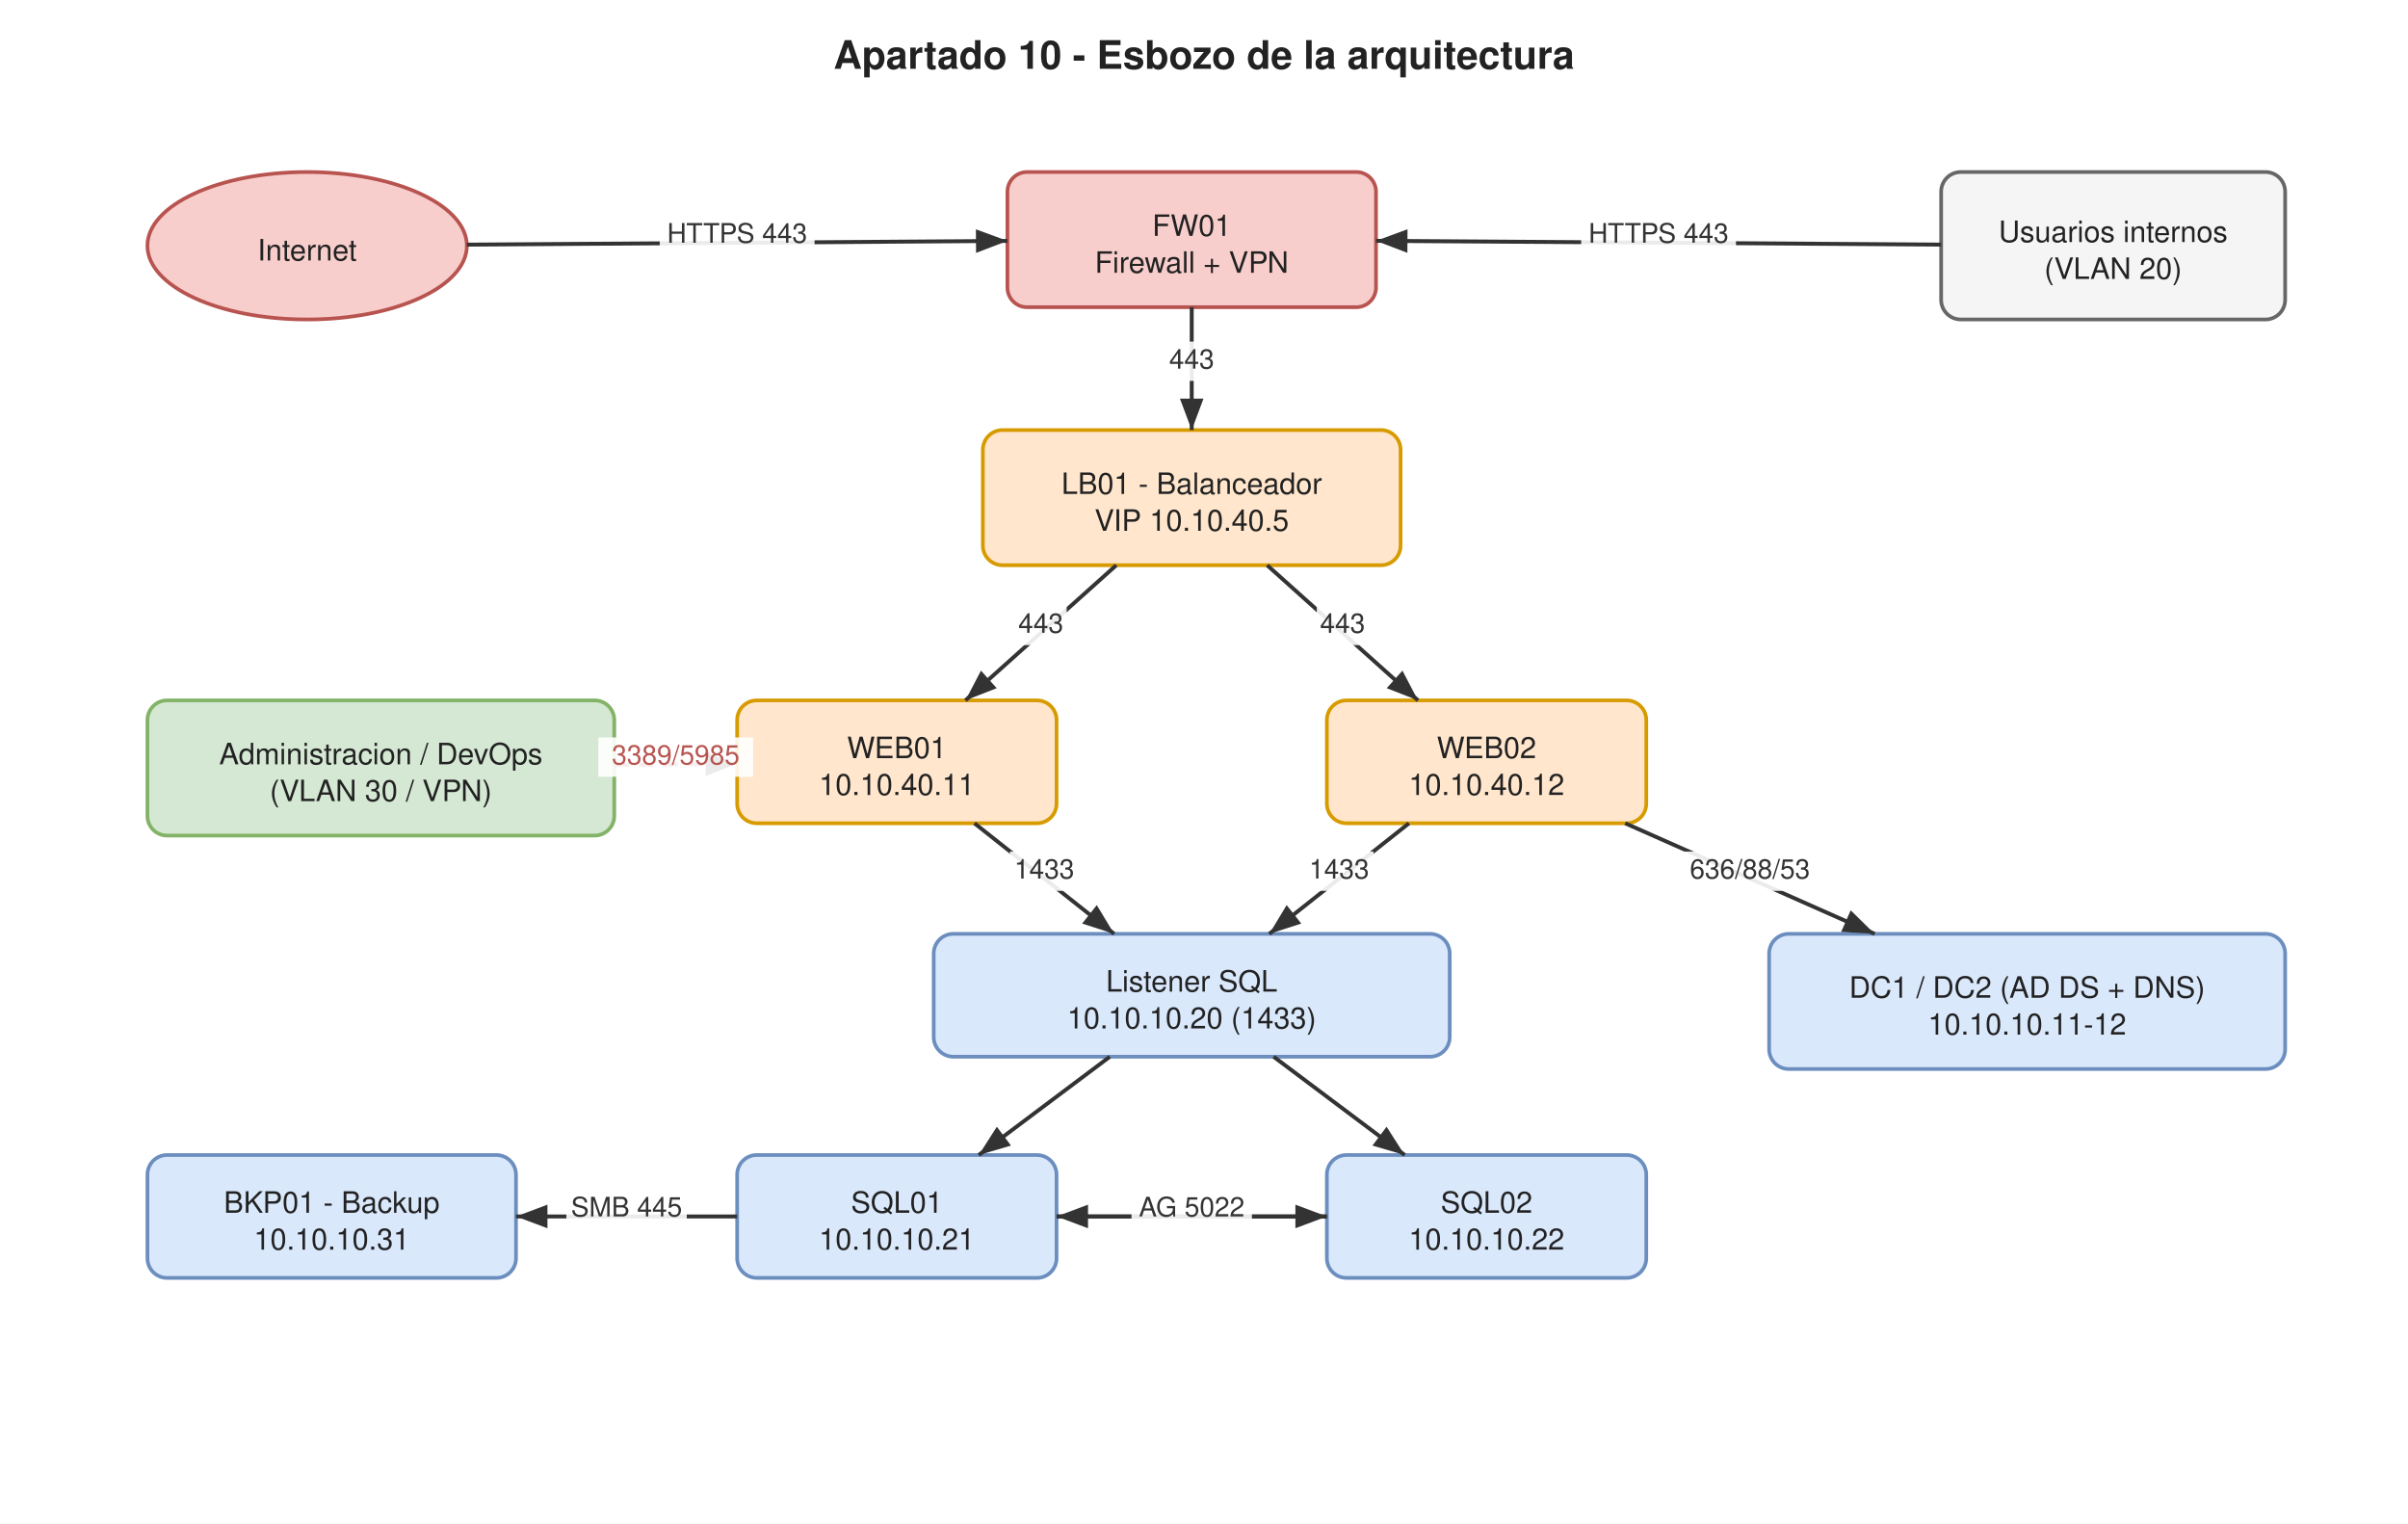
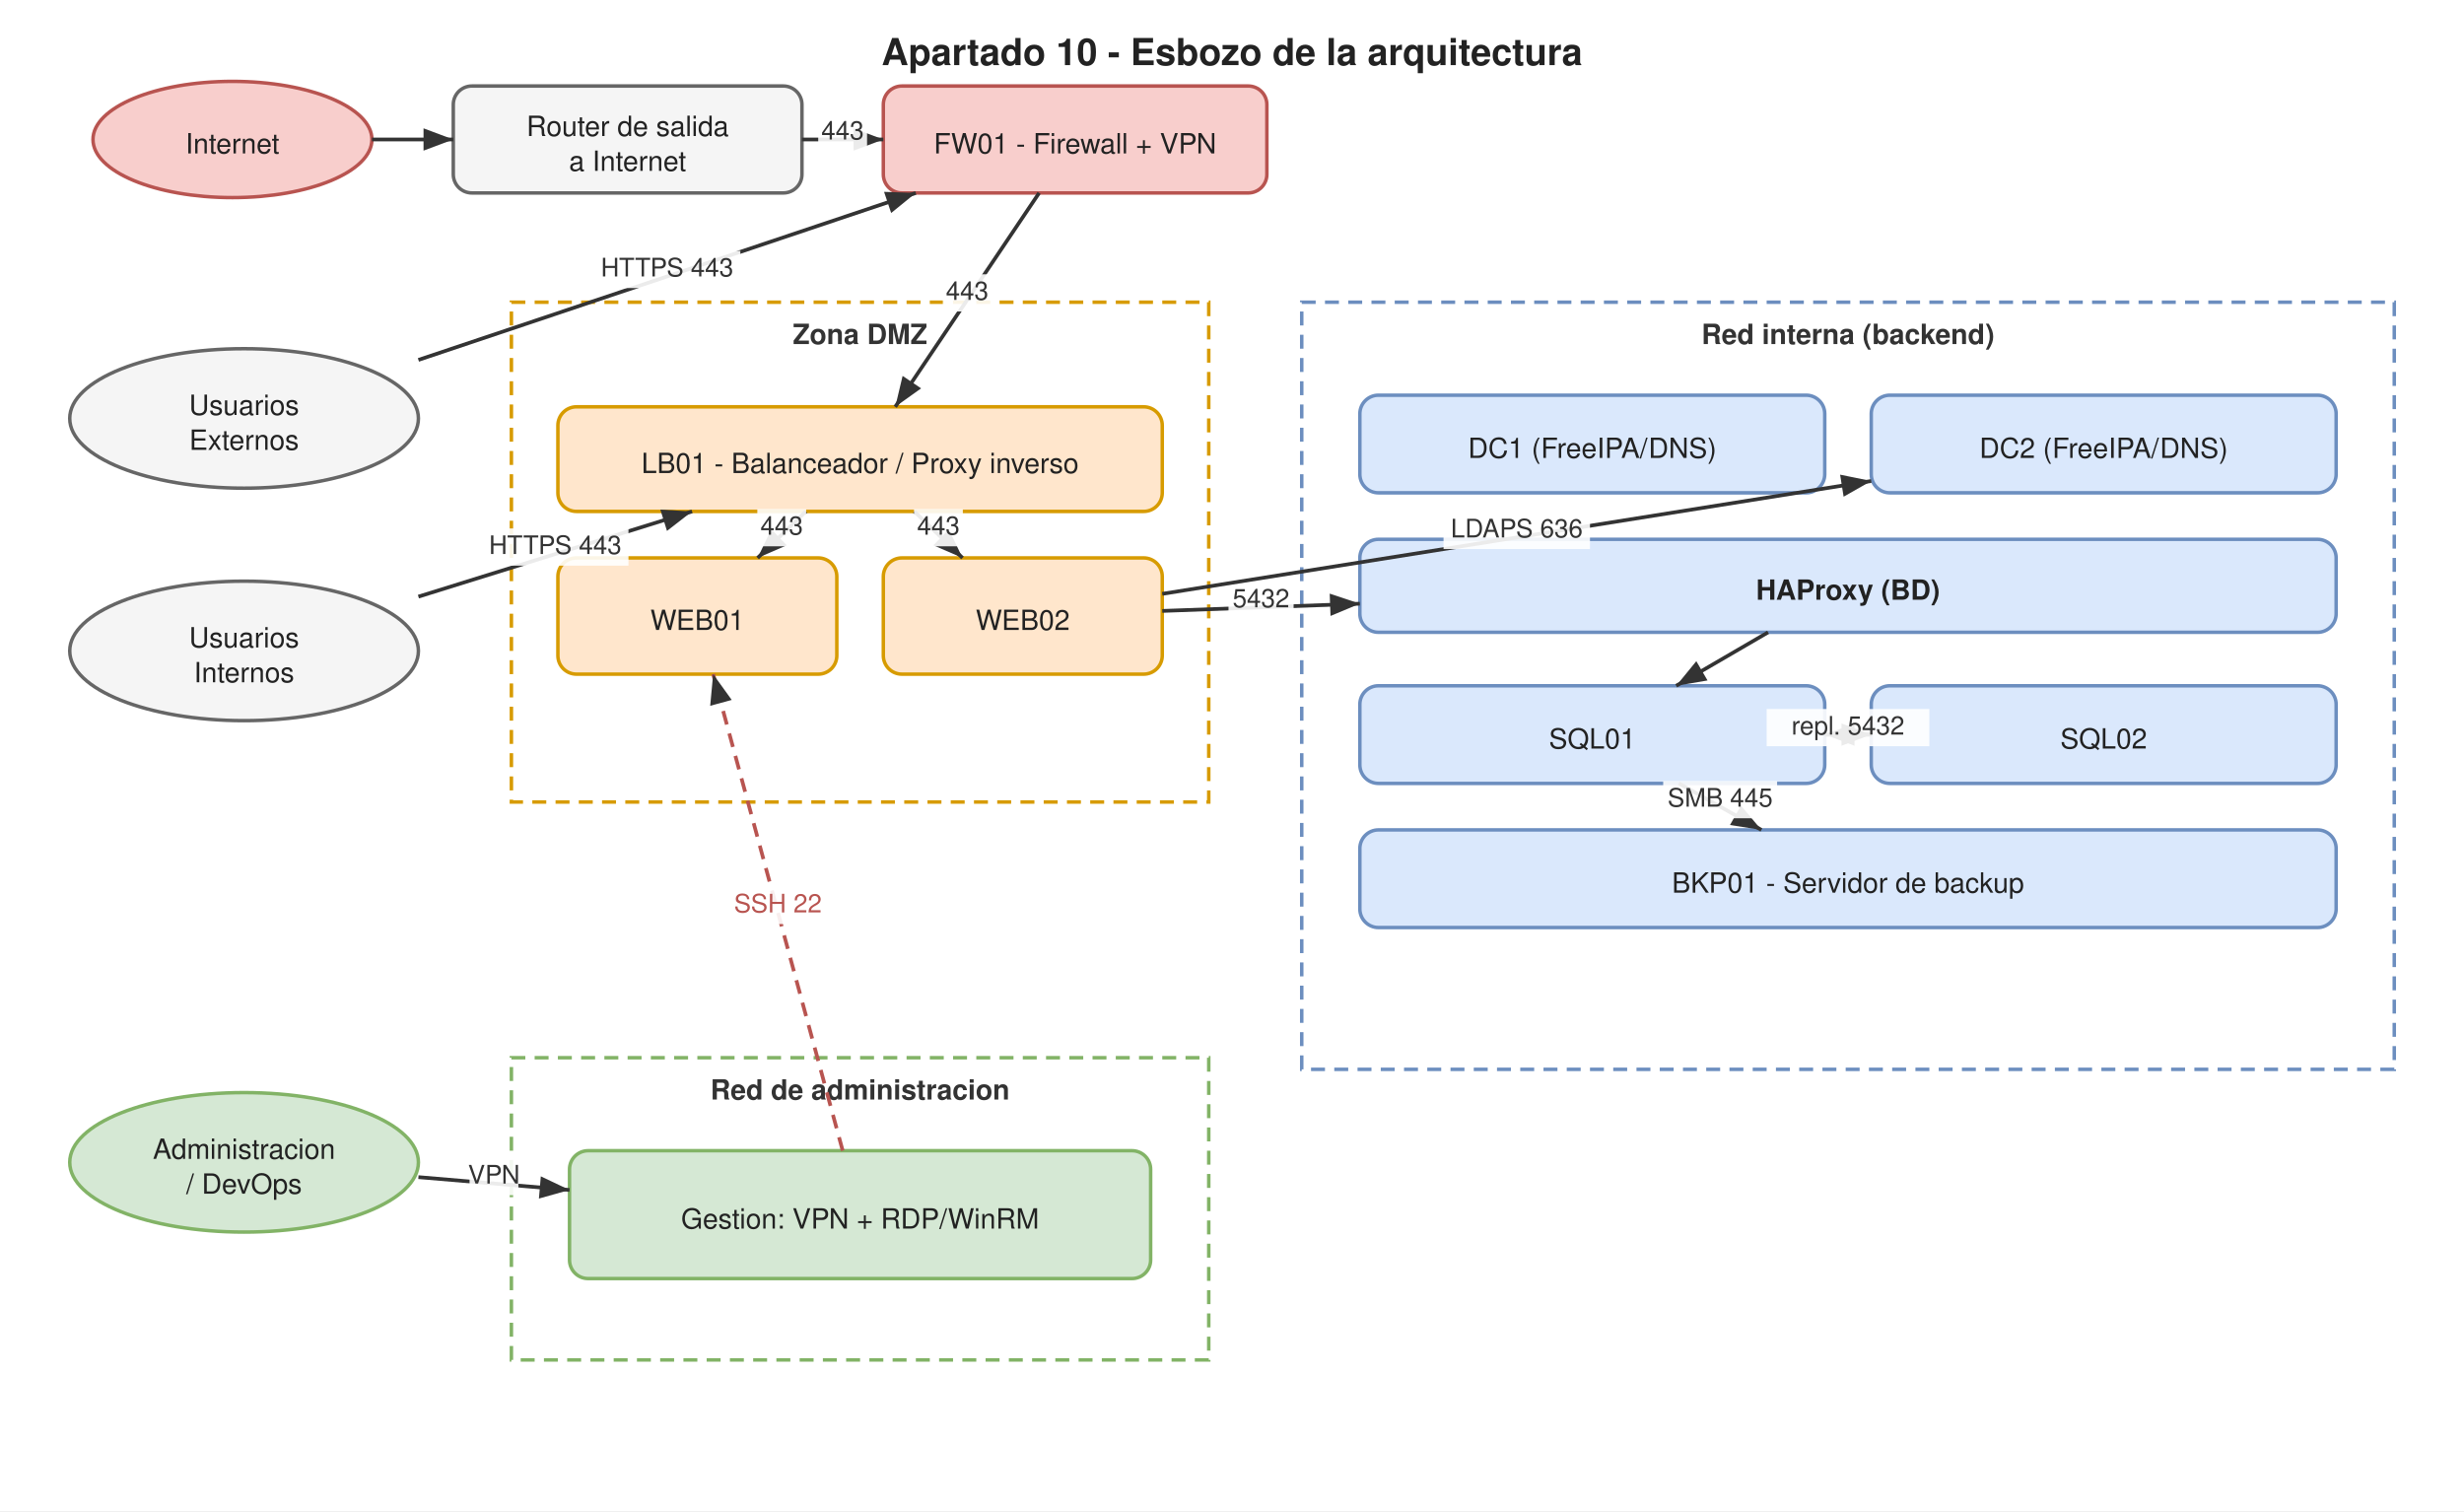
- <svg xmlns="http://www.w3.org/2000/svg" width="980" height="620" viewBox="0 0 980 620" font-family="Helvetica, Arial, sans-serif">
+ <svg xmlns="http://www.w3.org/2000/svg" width="1060" height="650" viewBox="0 0 1060 650" font-family="Helvetica, Arial, sans-serif">
  <defs>
    <marker id="arr" markerWidth="10" markerHeight="10" refX="8" refY="3" orient="auto" markerUnits="strokeWidth">
      <path d="M0,0 L8,3 L0,6 z" fill="#333333" />
    </marker>
  </defs>
-   <rect x="0" y="0" width="980" height="620" fill="white" />
-   <text x="490" y="28" text-anchor="middle" font-size="16" font-weight="bold" fill="#222">Apartado 10 - Esbozo de la arquitectura</text>
-   <ellipse cx="125" cy="100" rx="65" ry="30" fill="#f8cecc" stroke="#b85450" stroke-width="1.5" />
-   <text x="125" y="106" text-anchor="middle" font-size="12" fill="#222">Internet</text>
-   <rect x="790" y="70" width="140" height="60" rx="8" fill="#f5f5f5" stroke="#666666" stroke-width="1.5" />
-   <text x="860" y="98.5" text-anchor="middle" font-size="12" fill="#222">Usuarios internos</text>
-   <text x="860" y="113.5" text-anchor="middle" font-size="12" fill="#222">(VLAN 20)</text>
-   <rect x="410" y="70" width="150" height="55" rx="8" fill="#f8cecc" stroke="#b85450" stroke-width="1.5" />
-   <text x="485" y="96" text-anchor="middle" font-size="12" fill="#222">FW01</text>
-   <text x="485" y="111" text-anchor="middle" font-size="12" fill="#222">Firewall + VPN</text>
-   <rect x="400" y="175" width="170" height="55" rx="8" fill="#ffe6cc" stroke="#d79b00" stroke-width="1.5" />
-   <text x="485" y="201" text-anchor="middle" font-size="12" fill="#222">LB01 - Balanceador</text>
-   <text x="485" y="216" text-anchor="middle" font-size="12" fill="#222">VIP 10.10.40.5</text>
-   <rect x="300" y="285" width="130" height="50" rx="8" fill="#ffe6cc" stroke="#d79b00" stroke-width="1.5" />
-   <text x="365" y="308.5" text-anchor="middle" font-size="12" fill="#222">WEB01</text>
-   <text x="365" y="323.5" text-anchor="middle" font-size="12" fill="#222">10.10.40.11</text>
-   <rect x="540" y="285" width="130" height="50" rx="8" fill="#ffe6cc" stroke="#d79b00" stroke-width="1.5" />
-   <text x="605" y="308.5" text-anchor="middle" font-size="12" fill="#222">WEB02</text>
-   <text x="605" y="323.5" text-anchor="middle" font-size="12" fill="#222">10.10.40.12</text>
-   <rect x="380" y="380" width="210" height="50" rx="8" fill="#dae8fc" stroke="#6c8ebf" stroke-width="1.5" />
-   <text x="485" y="403.5" text-anchor="middle" font-size="12" fill="#222">Listener SQL</text>
-   <text x="485" y="418.5" text-anchor="middle" font-size="12" fill="#222">10.10.10.20 (1433)</text>
-   <rect x="300" y="470" width="130" height="50" rx="8" fill="#dae8fc" stroke="#6c8ebf" stroke-width="1.5" />
-   <text x="365" y="493.5" text-anchor="middle" font-size="12" fill="#222">SQL01</text>
-   <text x="365" y="508.5" text-anchor="middle" font-size="12" fill="#222">10.10.10.21</text>
-   <rect x="540" y="470" width="130" height="50" rx="8" fill="#dae8fc" stroke="#6c8ebf" stroke-width="1.5" />
-   <text x="605" y="493.5" text-anchor="middle" font-size="12" fill="#222">SQL02</text>
-   <text x="605" y="508.5" text-anchor="middle" font-size="12" fill="#222">10.10.10.22</text>
-   <rect x="720" y="380" width="210" height="55" rx="8" fill="#dae8fc" stroke="#6c8ebf" stroke-width="1.5" />
-   <text x="825" y="406" text-anchor="middle" font-size="12" fill="#222">DC1 / DC2 (AD DS + DNS)</text>
-   <text x="825" y="421" text-anchor="middle" font-size="12" fill="#222">10.10.10.11-12</text>
-   <rect x="60" y="470" width="150" height="50" rx="8" fill="#dae8fc" stroke="#6c8ebf" stroke-width="1.5" />
-   <text x="135" y="493.5" text-anchor="middle" font-size="12" fill="#222">BKP01 - Backup</text>
-   <text x="135" y="508.5" text-anchor="middle" font-size="12" fill="#222">10.10.10.31</text>
-   <rect x="60" y="285" width="190" height="55" rx="8" fill="#d5e8d4" stroke="#82b366" stroke-width="1.5" />
-   <text x="155" y="311" text-anchor="middle" font-size="12" fill="#222">Administracion / DevOps</text>
-   <text x="155" y="326" text-anchor="middle" font-size="12" fill="#222">(VLAN 30 / VPN)</text>
-   <line x1="190" y1="99.549" x2="410" y2="98.021" stroke="#333333" stroke-width="1.6" marker-end="url(#arr)" />
-   <rect x="268.5" y="87.785" width="63" height="16" fill="white" stroke="none" opacity="0.9" />
-   <text x="300" y="98.785" text-anchor="middle" font-size="11" fill="#333333">HTTPS 443</text>
-   <line x1="790" y1="99.533" x2="560" y2="98" stroke="#333333" stroke-width="1.6" marker-end="url(#arr)" />
-   <rect x="643.5" y="87.767" width="63" height="16" fill="white" stroke="none" opacity="0.9" />
-   <text x="675" y="98.767" text-anchor="middle" font-size="11" fill="#333333">HTTPS 443</text>
-   <line x1="485" y1="125" x2="485" y2="175" stroke="#333333" stroke-width="1.6" marker-end="url(#arr)" />
-   <rect x="474.5" y="139" width="21" height="16" fill="white" stroke="none" opacity="0.9" />
-   <text x="485" y="150" text-anchor="middle" font-size="11" fill="#333333">443</text>
-   <line x1="454.302" y1="230" x2="392.907" y2="285" stroke="#333333" stroke-width="1.6" marker-end="url(#arr)" />
-   <rect x="413.105" y="246.5" width="21" height="16" fill="white" stroke="none" opacity="0.9" />
-   <text x="423.605" y="257.5" text-anchor="middle" font-size="11" fill="#333333">443</text>
-   <line x1="515.698" y1="230" x2="577.093" y2="285" stroke="#333333" stroke-width="1.6" marker-end="url(#arr)" />
-   <rect x="535.895" y="246.5" width="21" height="16" fill="white" stroke="none" opacity="0.9" />
-   <text x="546.395" y="257.5" text-anchor="middle" font-size="11" fill="#333333">443</text>
-   <line x1="396.579" y1="335" x2="453.421" y2="380" stroke="#333333" stroke-width="1.6" marker-end="url(#arr)" />
-   <rect x="411" y="346.5" width="28" height="16" fill="white" stroke="none" opacity="0.9" />
-   <text x="425" y="357.5" text-anchor="middle" font-size="11" fill="#333333">1433</text>
-   <line x1="573.421" y1="335" x2="516.579" y2="380" stroke="#333333" stroke-width="1.6" marker-end="url(#arr)" />
-   <rect x="531" y="346.5" width="28" height="16" fill="white" stroke="none" opacity="0.9" />
-   <text x="545" y="357.5" text-anchor="middle" font-size="11" fill="#333333">1433</text>
-   <line x1="451.667" y1="430" x2="398.333" y2="470" stroke="#333333" stroke-width="1.6" marker-end="url(#arr)" />
-   <line x1="518.333" y1="430" x2="571.667" y2="470" stroke="#333333" stroke-width="1.6" marker-end="url(#arr)" />
-   <line x1="430" y1="495" x2="540" y2="495" stroke="#333333" stroke-width="1.6" marker-end="url(#arr)" />
-   <line x1="540" y1="495" x2="430" y2="495" stroke="#333333" stroke-width="1.6" marker-end="url(#arr)" />
-   <rect x="460.5" y="484" width="49" height="16" fill="white" stroke="none" opacity="0.9" />
-   <text x="485" y="495" text-anchor="middle" font-size="11" fill="#333333">AG 5022</text>
-   <line x1="661.41" y1="335" x2="762.949" y2="380" stroke="#333333" stroke-width="1.6" marker-end="url(#arr)" />
-   <rect x="680.679" y="346.5" width="63" height="16" fill="white" stroke="none" opacity="0.9" />
-   <text x="712.179" y="357.5" text-anchor="middle" font-size="11" fill="#333333">636/88/53</text>
-   <line x1="300" y1="495" x2="210" y2="495" stroke="#333333" stroke-width="1.6" marker-end="url(#arr)" />
-   <rect x="230.5" y="484" width="49" height="16" fill="white" stroke="none" opacity="0.9" />
-   <text x="255" y="495" text-anchor="middle" font-size="11" fill="#333333">SMB 445</text>
-   <line x1="250" y1="311.369" x2="300" y2="310.774" stroke="#b85450" stroke-width="1.6" marker-end="url(#arr)" stroke-dasharray="6 4" />
-   <rect x="243.5" y="300.071" width="63" height="16" fill="white" stroke="none" opacity="0.9" />
-   <text x="275" y="311.071" text-anchor="middle" font-size="11" fill="#b85450">3389/5985</text>
+   <rect x="0" y="0" width="1060" height="650" fill="white" />
+   <text x="530" y="28" text-anchor="middle" font-size="16" font-weight="bold" fill="#222">Apartado 10 - Esbozo de la arquitectura</text>
+   <ellipse cx="100" cy="60" rx="60" ry="25" fill="#f8cecc" stroke="#b85450" stroke-width="1.5" />
+   <text x="100" y="66" text-anchor="middle" font-size="12" fill="#222">Internet</text>
+   <rect x="195" y="37" width="150" height="46" rx="8" fill="#f5f5f5" stroke="#666666" stroke-width="1.5" />
+   <text x="270" y="58.5" text-anchor="middle" font-size="12" fill="#222">Router de salida</text>
+   <text x="270" y="73.5" text-anchor="middle" font-size="12" fill="#222">a Internet</text>
+   <rect x="380" y="37" width="165" height="46" rx="8" fill="#f8cecc" stroke="#b85450" stroke-width="1.5" />
+   <text x="462.5" y="66" text-anchor="middle" font-size="12" fill="#222">FW01 - Firewall + VPN</text>
+   <ellipse cx="105" cy="180" rx="75" ry="30" fill="#f5f5f5" stroke="#666666" stroke-width="1.5" />
+   <text x="105" y="178.5" text-anchor="middle" font-size="12" fill="#222">Usuarios</text>
+   <text x="105" y="193.5" text-anchor="middle" font-size="12" fill="#222">Externos</text>
+   <ellipse cx="105" cy="280" rx="75" ry="30" fill="#f5f5f5" stroke="#666666" stroke-width="1.5" />
+   <text x="105" y="278.5" text-anchor="middle" font-size="12" fill="#222">Usuarios</text>
+   <text x="105" y="293.5" text-anchor="middle" font-size="12" fill="#222">Internos</text>
+   <ellipse cx="105" cy="500" rx="75" ry="30" fill="#d5e8d4" stroke="#82b366" stroke-width="1.5" />
+   <text x="105" y="498.5" text-anchor="middle" font-size="12" fill="#222">Administracion</text>
+   <text x="105" y="513.5" text-anchor="middle" font-size="12" fill="#222">/ DevOps</text>
+   <rect x="220" y="130" width="300" height="215" rx="0" fill="none" stroke="#d79b00" stroke-width="1.5" stroke-dasharray="6 4" />
+   <text x="370" y="148" text-anchor="middle" font-size="12" font-weight="bold" fill="#333">Zona DMZ</text>
+   <rect x="560" y="130" width="470" height="330" rx="0" fill="none" stroke="#6c8ebf" stroke-width="1.5" stroke-dasharray="6 4" />
+   <text x="795" y="148" text-anchor="middle" font-size="12" font-weight="bold" fill="#333">Red interna (backend)</text>
+   <rect x="220" y="455" width="300" height="130" rx="0" fill="none" stroke="#82b366" stroke-width="1.5" stroke-dasharray="6 4" />
+   <text x="370" y="473" text-anchor="middle" font-size="12" font-weight="bold" fill="#333">Red de administracion</text>
+   <rect x="240" y="175" width="260" height="45" rx="8" fill="#ffe6cc" stroke="#d79b00" stroke-width="1.5" />
+   <text x="370" y="203.5" text-anchor="middle" font-size="12" fill="#222">LB01 - Balanceador / Proxy inverso</text>
+   <rect x="240" y="240" width="120" height="50" rx="8" fill="#ffe6cc" stroke="#d79b00" stroke-width="1.5" />
+   <text x="300" y="271" text-anchor="middle" font-size="12" fill="#222">WEB01</text>
+   <rect x="380" y="240" width="120" height="50" rx="8" fill="#ffe6cc" stroke="#d79b00" stroke-width="1.5" />
+   <text x="440" y="271" text-anchor="middle" font-size="12" fill="#222">WEB02</text>
+   <rect x="585" y="170" width="200" height="42" rx="8" fill="#dae8fc" stroke="#6c8ebf" stroke-width="1.5" />
+   <text x="685" y="197" text-anchor="middle" font-size="12" fill="#222">DC1 (FreeIPA/DNS)</text>
+   <rect x="805" y="170" width="200" height="42" rx="8" fill="#dae8fc" stroke="#6c8ebf" stroke-width="1.5" />
+   <text x="905" y="197" text-anchor="middle" font-size="12" fill="#222">DC2 (FreeIPA/DNS)</text>
+   <rect x="585" y="232" width="420" height="40" rx="8" fill="#dae8fc" stroke="#6c8ebf" stroke-width="1.5" />
+   <text x="795" y="258" text-anchor="middle" font-size="12" font-weight="bold" fill="#222">HAProxy (BD)</text>
+   <rect x="585" y="295" width="200" height="42" rx="8" fill="#dae8fc" stroke="#6c8ebf" stroke-width="1.5" />
+   <text x="685" y="322" text-anchor="middle" font-size="12" fill="#222">SQL01</text>
+   <rect x="805" y="295" width="200" height="42" rx="8" fill="#dae8fc" stroke="#6c8ebf" stroke-width="1.5" />
+   <text x="905" y="322" text-anchor="middle" font-size="12" fill="#222">SQL02</text>
+   <rect x="585" y="357" width="420" height="42" rx="8" fill="#dae8fc" stroke="#6c8ebf" stroke-width="1.5" />
+   <text x="795" y="384" text-anchor="middle" font-size="12" fill="#222">BKP01 - Servidor de backup</text>
+   <rect x="245" y="495" width="250" height="55" rx="8" fill="#d5e8d4" stroke="#82b366" stroke-width="1.5" />
+   <text x="370" y="528.5" text-anchor="middle" font-size="12" fill="#222">Gestion: VPN + RDP/WinRM</text>
+   <line x1="160" y1="60" x2="195" y2="60" stroke="#333333" stroke-width="1.6" marker-end="url(#arr)" />
+   <line x1="345" y1="60" x2="380" y2="60" stroke="#333333" stroke-width="1.6" marker-end="url(#arr)" />
+   <rect x="352" y="49" width="21" height="16" fill="white" stroke="none" opacity="0.9" />
+   <text x="362.5" y="60" text-anchor="middle" font-size="11" fill="#333333">443</text>
+   <line x1="180" y1="154.825" x2="393.979" y2="83" stroke="#333333" stroke-width="1.6" marker-end="url(#arr)" />
+   <rect x="255.49" y="107.913" width="63" height="16" fill="white" stroke="none" opacity="0.9" />
+   <text x="286.99" y="118.913" text-anchor="middle" font-size="11" fill="#333333">HTTPS 443</text>
+   <line x1="180" y1="256.651" x2="297.727" y2="220" stroke="#333333" stroke-width="1.6" marker-end="url(#arr)" />
+   <rect x="207.364" y="227.325" width="63" height="16" fill="white" stroke="none" opacity="0.9" />
+   <text x="238.864" y="238.325" text-anchor="middle" font-size="11" fill="#333333">HTTPS 443</text>
+   <line x1="447.027" y1="83" x2="385.136" y2="175" stroke="#333333" stroke-width="1.6" marker-end="url(#arr)" />
+   <rect x="405.582" y="118" width="21" height="16" fill="white" stroke="none" opacity="0.9" />
+   <text x="416.082" y="129" text-anchor="middle" font-size="11" fill="#333333">443</text>
+   <line x1="346.667" y1="220" x2="325.926" y2="240" stroke="#333333" stroke-width="1.6" marker-end="url(#arr)" />
+   <rect x="325.796" y="219" width="21" height="16" fill="white" stroke="none" opacity="0.9" />
+   <text x="336.296" y="230" text-anchor="middle" font-size="11" fill="#333333">443</text>
+   <line x1="393.333" y1="220" x2="414.074" y2="240" stroke="#333333" stroke-width="1.6" marker-end="url(#arr)" />
+   <rect x="393.204" y="219" width="21" height="16" fill="white" stroke="none" opacity="0.9" />
+   <text x="403.704" y="230" text-anchor="middle" font-size="11" fill="#333333">443</text>
+   <line x1="500" y1="262.803" x2="585" y2="259.69" stroke="#333333" stroke-width="1.6" marker-end="url(#arr)" />
+   <rect x="528.5" y="250.246" width="28" height="16" fill="white" stroke="none" opacity="0.9" />
+   <text x="542.5" y="261.246" text-anchor="middle" font-size="11" fill="#333333">5432</text>
+   <line x1="500" y1="255.452" x2="805" y2="206.914" stroke="#333333" stroke-width="1.6" marker-end="url(#arr)" />
+   <rect x="621" y="220.183" width="63" height="16" fill="white" stroke="none" opacity="0.9" />
+   <text x="652.5" y="231.183" text-anchor="middle" font-size="11" fill="#333333">LDAPS 636</text>
+   <line x1="760.625" y1="272" x2="721.094" y2="295" stroke="#333333" stroke-width="1.6" marker-end="url(#arr)" />
+   <line x1="785" y1="316" x2="805" y2="316" stroke="#333333" stroke-width="1.6" marker-end="url(#arr)" />
+   <line x1="805" y1="316" x2="785" y2="316" stroke="#333333" stroke-width="1.6" marker-end="url(#arr)" />
+   <rect x="760" y="305" width="70" height="16" fill="white" stroke="none" opacity="0.9" />
+   <text x="795" y="316" text-anchor="middle" font-size="11" fill="#333333">repl. 5432</text>
+   <line x1="722.258" y1="337" x2="757.742" y2="357" stroke="#333333" stroke-width="1.6" marker-end="url(#arr)" />
+   <rect x="715.5" y="336" width="49" height="16" fill="white" stroke="none" opacity="0.9" />
+   <text x="740" y="347" text-anchor="middle" font-size="11" fill="#333333">SMB 445</text>
+   <line x1="180" y1="506.368" x2="245" y2="511.887" stroke="#333333" stroke-width="1.6" marker-end="url(#arr)" />
+   <rect x="202" y="498.127" width="21" height="16" fill="white" stroke="none" opacity="0.9" />
+   <text x="212.5" y="509.127" text-anchor="middle" font-size="11" fill="#333333">VPN</text>
+   <line x1="362.524" y1="495" x2="306.796" y2="290" stroke="#b85450" stroke-width="1.6" marker-end="url(#arr)" stroke-dasharray="6 4" />
+   <rect x="313.66" y="381.5" width="42" height="16" fill="white" stroke="none" opacity="0.9" />
+   <text x="334.66" y="392.5" text-anchor="middle" font-size="11" fill="#b85450">SSH 22</text>
</svg>
